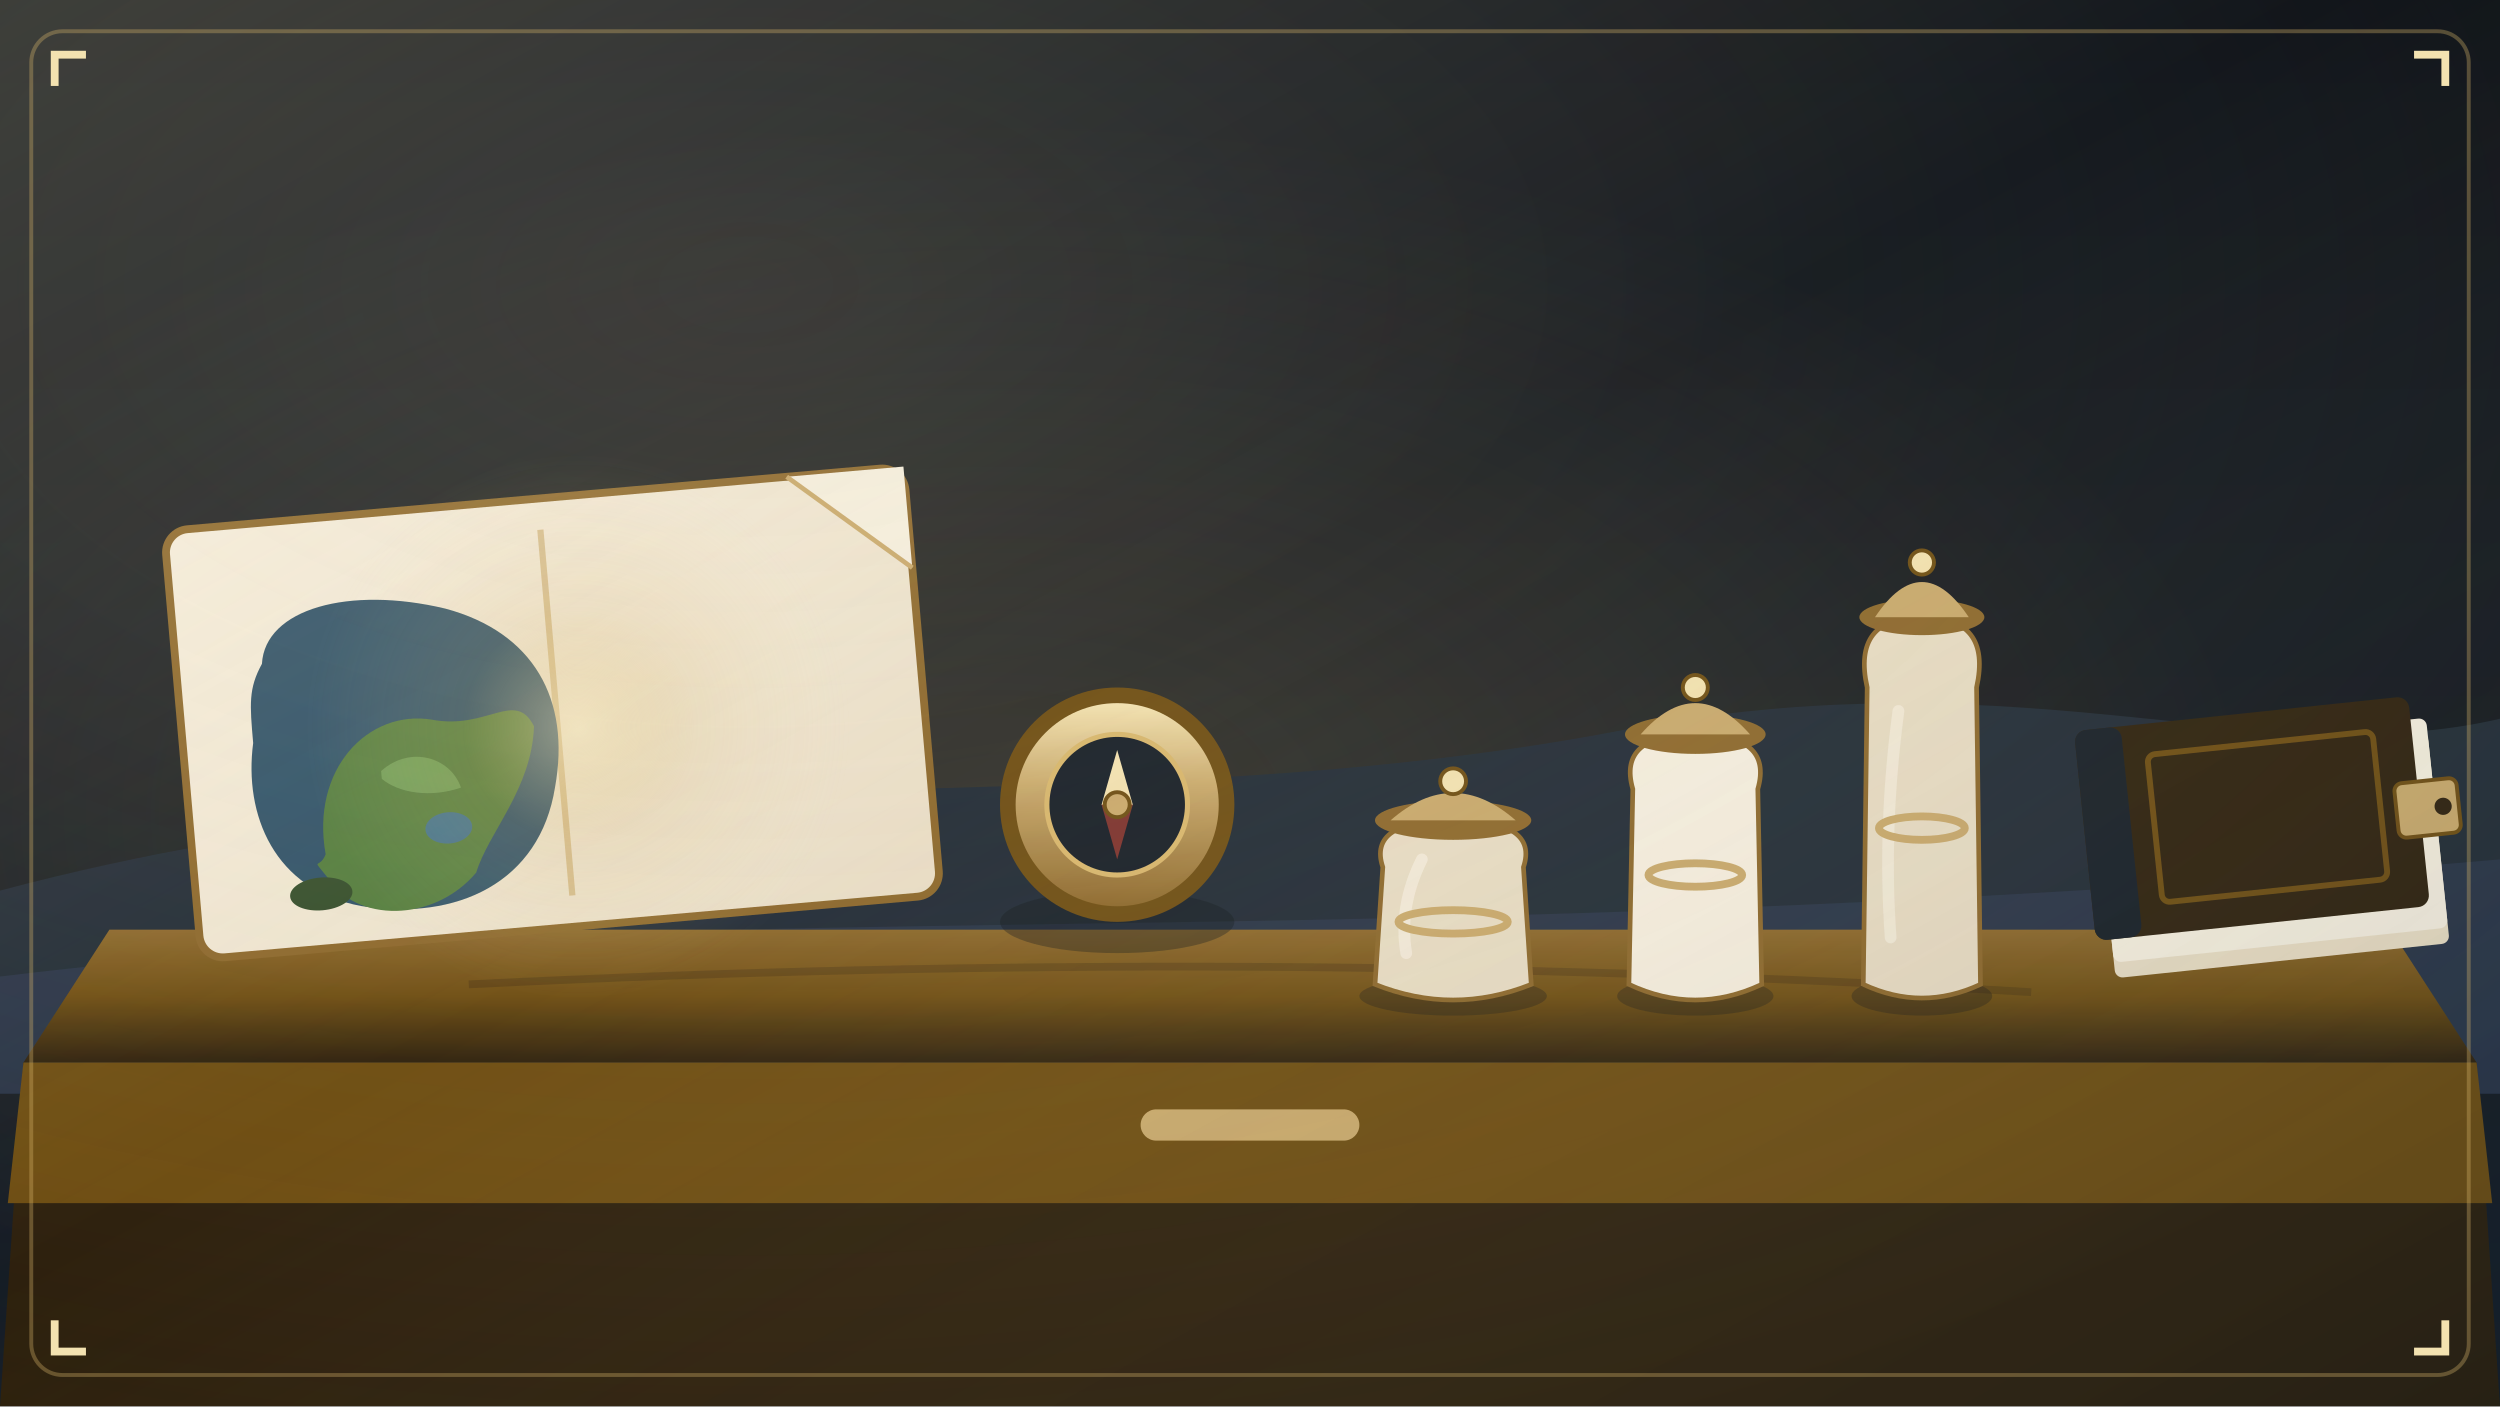
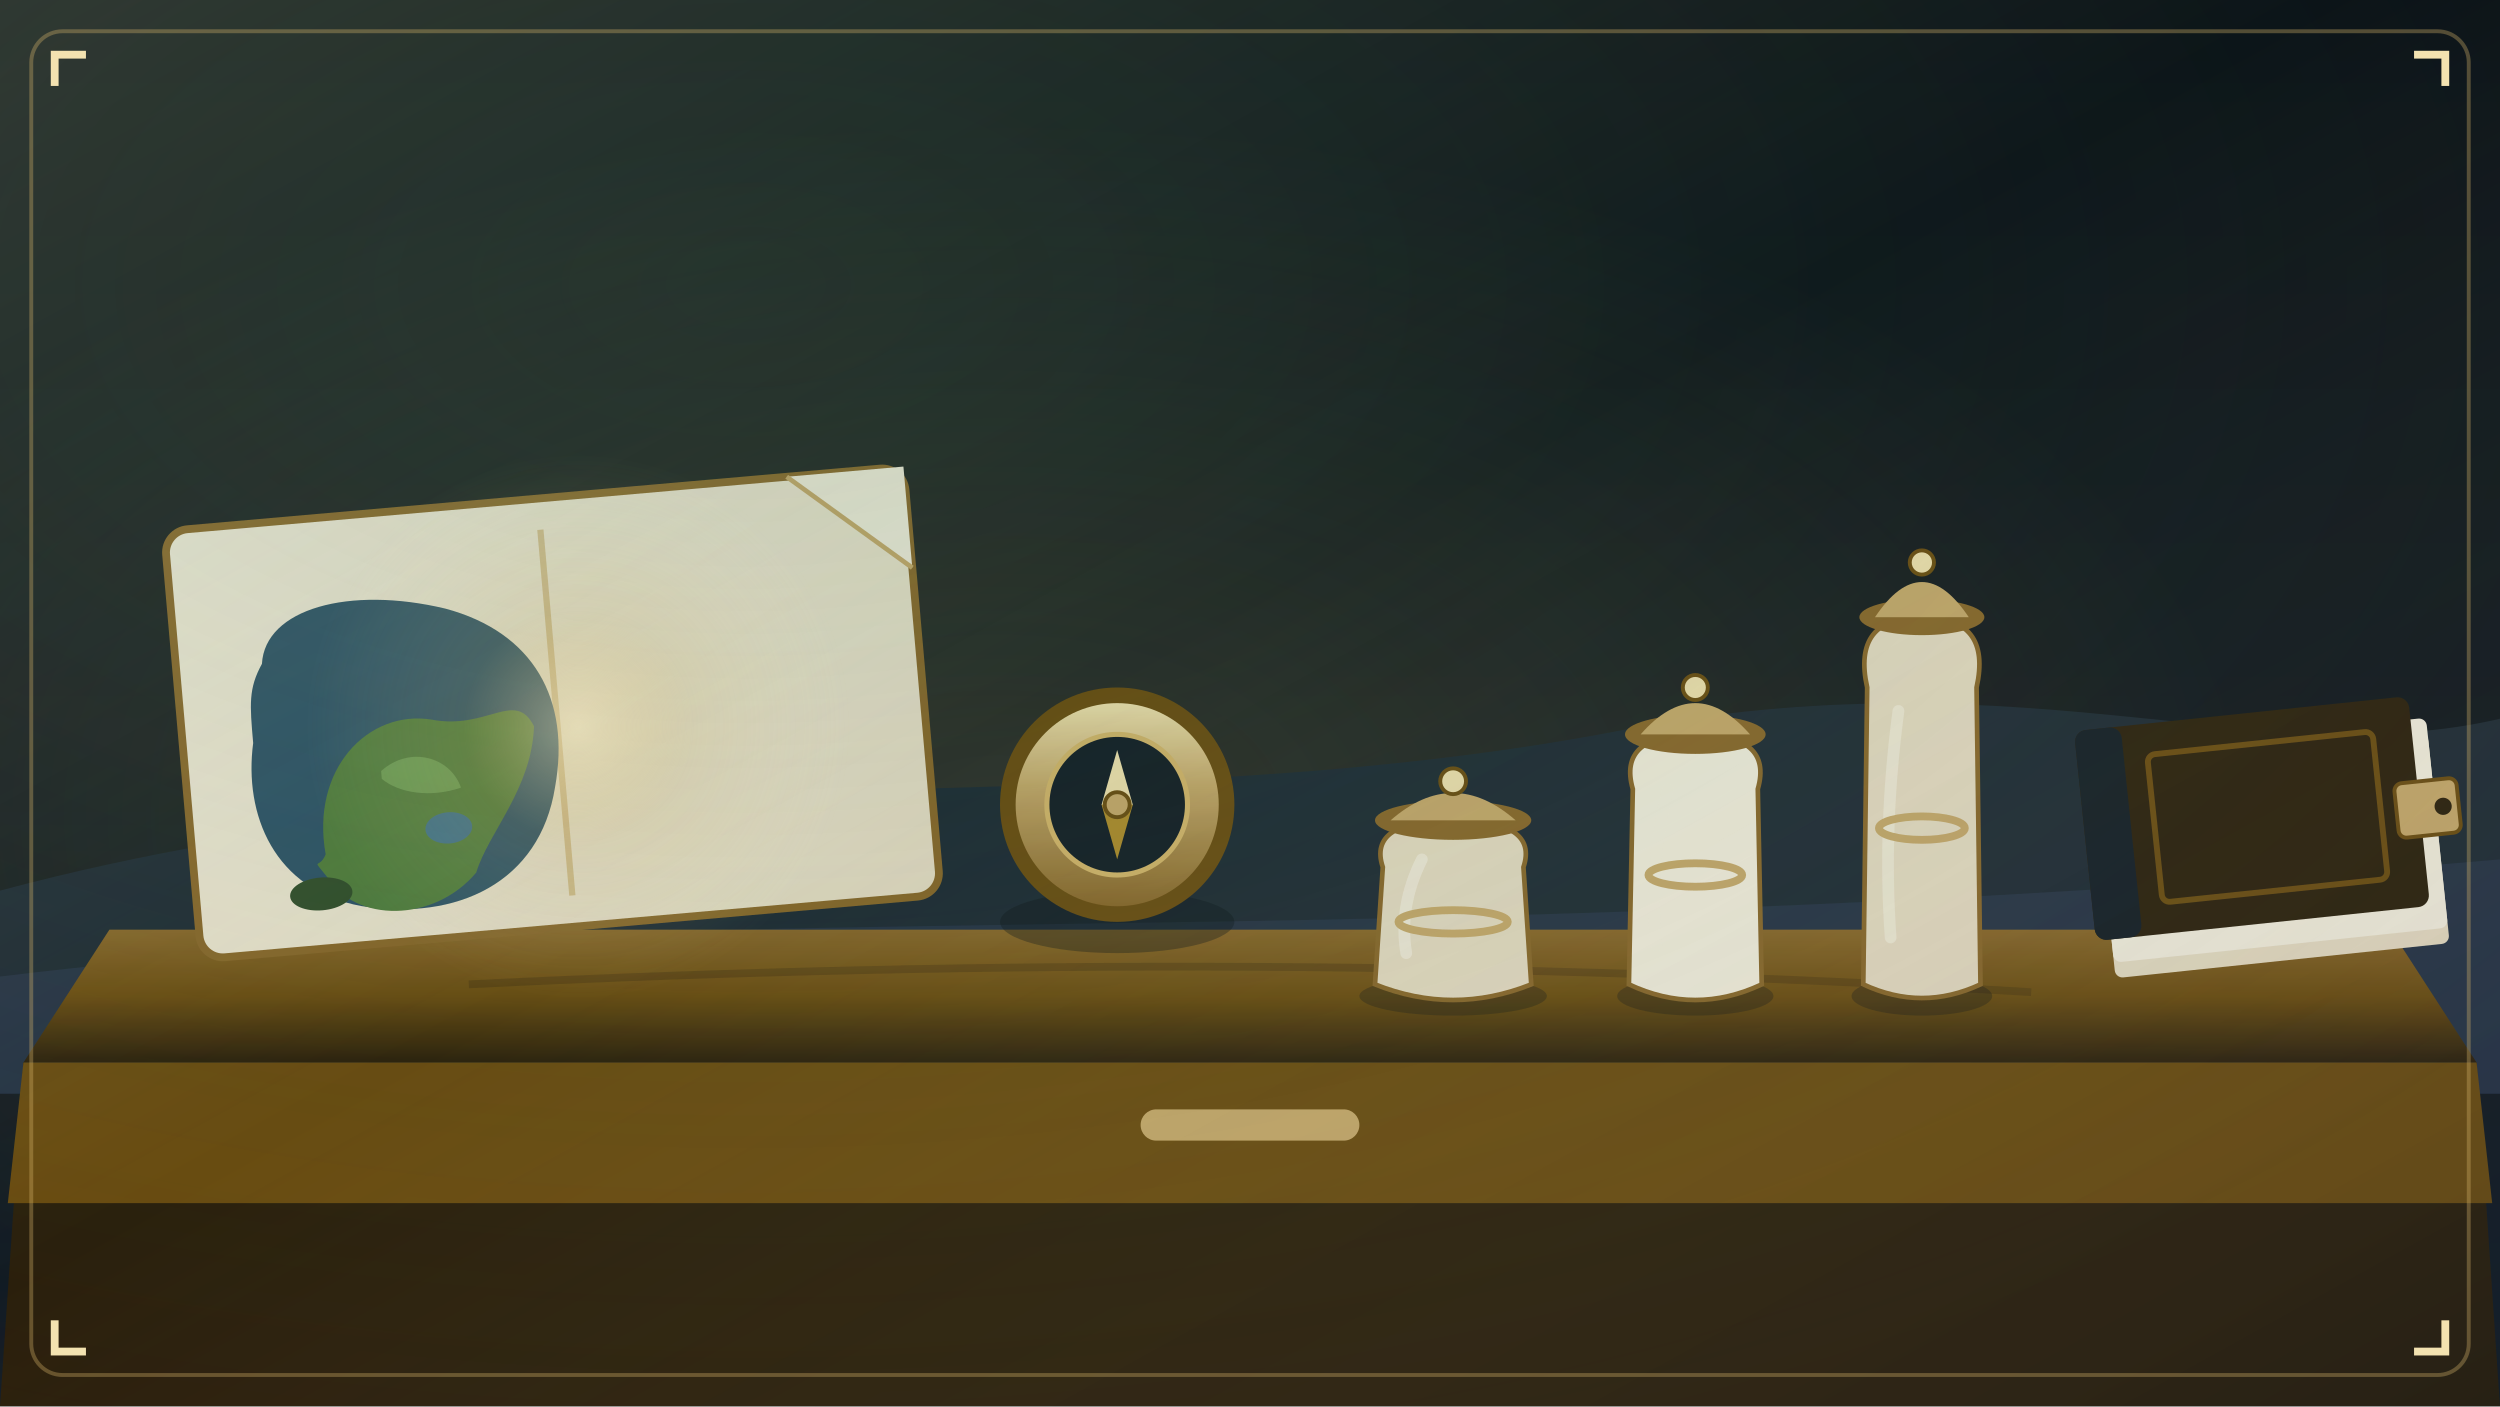
<svg xmlns="http://www.w3.org/2000/svg" viewBox="0 0 640 360" width="640" height="360">
  <defs id="lq-grade-defs">
    <linearGradient id="lq-key" x1="0" y1="0" x2="1" y2="1">
      <stop offset="0" stop-color="#f3e2b0" stop-opacity="0.16" />
      <stop offset="0.46" stop-color="#f3e2b0" stop-opacity="0" />
      <stop offset="1" stop-color="#163044" stop-opacity="0.18" />
    </linearGradient>
    <radialGradient id="lq-tint" cx="0.3" cy="0.2" r="0.9">
-       <stop offset="0" stop-color="#e8dcc4" stop-opacity="0.13" />
-       <stop offset="1" stop-color="#e8dcc4" stop-opacity="0" />
+       <stop offset="0" stop-color="#2f6a4a" stop-opacity="0.22" />
+       <stop offset="1" stop-color="#2f6a4a" stop-opacity="0" />
    </radialGradient>
    <radialGradient id="lq-gold" cx="0.5" cy="0.5" r="0.5">
      <stop offset="0" stop-color="#f3e2b0" stop-opacity="0.5" />
      <stop offset="0.42" stop-color="#d7b56a" stop-opacity="0.14" />
      <stop offset="1" stop-color="#f3e2b0" stop-opacity="0" />
    </radialGradient>
  </defs>
  <defs>
    <linearGradient id="pg-sky" x1="0" y1="0" x2="0" y2="1">
      <stop offset="0" stop-color="#0a0f15" />
      <stop offset="0.55" stop-color="#0e141c" />
      <stop offset="1" stop-color="#121a24" />
    </linearGradient>
    <linearGradient id="pg-wood" x1="0" y1="0" x2="0" y2="1">
      <stop offset="0" stop-color="#8a6528" />
      <stop offset="0.5" stop-color="#6b4a0e" />
      <stop offset="1" stop-color="#2a1d0a" />
    </linearGradient>
    <linearGradient id="pg-brass" x1="0" y1="0" x2="0" y2="1">
      <stop offset="0" stop-color="#f3e2b0" />
      <stop offset="0.4" stop-color="#c8a86a" />
      <stop offset="1" stop-color="#8a6528" />
    </linearGradient>
    <linearGradient id="pg-paper" x1="0" y1="0" x2="1" y2="1">
      <stop offset="0" stop-color="#f6efe0" />
      <stop offset="1" stop-color="#e8dcc4" />
    </linearGradient>
    <radialGradient id="pg-glow" cx="0.4" cy="0.58" r="0.5">
      <stop offset="0" stop-color="#d7b56a" stop-opacity="0.16" />
      <stop offset="1" stop-color="#d7b56a" stop-opacity="0" />
    </radialGradient>
  </defs>
  <rect width="640" height="360" fill="url(#pg-sky)" />
  <rect width="640" height="360" fill="url(#pg-glow)" />
  <path d="M0 228 C150 188 280 214 420 186 C520 168 580 198 640 184 L640 260 L0 260 Z" fill="#1c2733" />
  <path d="M0 250 C180 228 340 246 640 220 L640 280 L0 280 Z" fill="#243044" />
  <path d="M28 238 H612 L634 272 H6 Z" fill="url(#pg-wood)" />
  <path d="M120 252 Q320 242 520 254" fill="none" stroke="#2a1d0a" stroke-width="2" opacity="0.25" />
  <path d="M6 272 H634 L640 360 H0 Z" fill="#2a1d0a" />
  <path d="M6 272 H634 L638 308 H2 Z" fill="#6b4a0e" />
  <rect x="292" y="284" width="56" height="8" rx="4" fill="#c8a86a" />
  <g transform="translate(42 136) rotate(-5)">
    <rect width="190" height="110" rx="6" fill="url(#pg-paper)" stroke="#8a6528" stroke-width="2" />
    <path d="M96 8 V102" stroke="#c8a86a" stroke-width="1.6" opacity="0.65" />
    <path d="M22 36 C24 22 46 18 70 26 C92 34 100 52 94 74 C88 98 66 106 42 100 C20 94 14 74 18 56 C18 46 18 42 22 36 Z" fill="#2a4e66" />
    <path d="M34 86 C32 64 48 50 64 54 C78 58 86 48 90 58 C88 74 76 84 72 94 C60 106 40 104 34 92 C30 86 32 90 34 86 Z" fill="#4f7a3a" />
    <path d="M50 66 C58 60 68 64 70 72 C62 74 54 72 50 68 Z" fill="#6a9a52" />
    <ellipse cx="66" cy="82" rx="6" ry="4" fill="#3d6e8a" />
    <ellipse cx="32" cy="96" rx="8" ry="4.2" fill="#2f4a28" />
    <path d="M160 0 L190 0 L190 26 Z" fill="#f6efe0" />
    <path d="M160 0 L190 26" fill="none" stroke="#c8a86a" stroke-width="1.2" />
  </g>
  <ellipse cx="286" cy="236" rx="30" ry="8" fill="#0a0f15" opacity="0.35" />
  <circle cx="286" cy="206" r="30" fill="#6b4a0e" />
  <circle cx="286" cy="206" r="26" fill="url(#pg-brass)" />
  <circle cx="286" cy="206" r="18" fill="#121a24" />
  <circle cx="286" cy="206" r="18" fill="none" stroke="#d7b56a" stroke-width="1.3" />
  <path d="M286 192 L290 206 L286 210 L282 206 Z" fill="#f3e2b0" />
-   <path d="M286 220 L290 206 L282 206 Z" fill="#7a2e2a" />
+   <path d="M286 220 L290 206 L282 206 Z" fill="#b08a2a" />
  <circle cx="286" cy="206" r="3.2" fill="#c8a86a" stroke="#6b4a0e" stroke-width="1" />
  <g transform="translate(372 252)">
    <ellipse cx="0" cy="3" rx="24" ry="5" fill="#0a0f15" opacity="0.3" />
    <path d="M-20 0 L-18 -30 Q-22 -42 0 -42 Q22 -42 18 -30 L20 0 Q0 8 -20 0 Z" fill="#e8dcc4" stroke="#8a6528" stroke-width="1.2" />
    <path d="M-12 -8 Q-14 -20 -8 -32" fill="none" stroke="#f6efe0" stroke-width="3" stroke-linecap="round" opacity="0.75" />
    <ellipse cx="0" cy="-16" rx="14" ry="3" fill="none" stroke="#c8a86a" stroke-width="2" />
    <ellipse cx="0" cy="-42" rx="20" ry="5" fill="#8a6528" />
    <path d="M-16 -42 Q0 -56 16 -42 Z" fill="#c8a86a" />
    <circle cx="0" cy="-52" r="3.3" fill="#f3e2b0" stroke="#6b4a0e" stroke-width="1" />
  </g>
  <g transform="translate(434 252)">
    <ellipse cx="0" cy="3" rx="20" ry="5" fill="#0a0f15" opacity="0.3" />
    <path d="M-17 0 L-16 -50 Q-20 -64 0 -64 Q20 -64 16 -50 L17 0 Q0 8 -17 0 Z" fill="#f6efe0" stroke="#8a6528" stroke-width="1.2" />
    <path d="M-10 -10 Q-12 -30 -7 -50" fill="none" stroke="#f6efe0" stroke-width="3" stroke-linecap="round" opacity="0.55" />
    <ellipse cx="0" cy="-28" rx="12" ry="3" fill="none" stroke="#c8a86a" stroke-width="2" />
    <ellipse cx="0" cy="-64" rx="18" ry="5" fill="#8a6528" />
    <path d="M-14 -64 Q0 -80 14 -64 Z" fill="#c8a86a" />
    <circle cx="0" cy="-76" r="3.2" fill="#f3e2b0" stroke="#6b4a0e" stroke-width="1" />
  </g>
  <g transform="translate(492 252)">
    <ellipse cx="0" cy="3" rx="18" ry="5" fill="#0a0f15" opacity="0.3" />
    <path d="M-15 0 L-14 -76 Q-18 -94 0 -94 Q18 -94 14 -76 L15 0 Q0 7 -15 0 Z" fill="#e8dcc4" stroke="#8a6528" stroke-width="1.2" />
    <path d="M-8 -12 Q-10 -40 -6 -70" fill="none" stroke="#f6efe0" stroke-width="3" stroke-linecap="round" opacity="0.7" />
    <ellipse cx="0" cy="-40" rx="11" ry="3" fill="none" stroke="#c8a86a" stroke-width="2" />
    <ellipse cx="0" cy="-94" rx="16" ry="4.6" fill="#8a6528" />
    <path d="M-12 -94 Q0 -112 12 -94 Z" fill="#c8a86a" />
    <circle cx="0" cy="-108" r="3.1" fill="#f3e2b0" stroke="#6b4a0e" stroke-width="1" />
  </g>
  <g transform="translate(582 214) rotate(-6)">
    <rect x="-44" y="-22" width="86" height="54" rx="2" fill="#e8dcc4" />
    <rect x="-44" y="-26" width="86" height="54" rx="2" fill="#f6efe0" />
    <rect x="-48" y="-32" width="86" height="54" rx="3" fill="#2a1d0a" />
    <rect x="-48" y="-32" width="12" height="54" rx="3" fill="#121a24" />
    <rect x="-30" y="-24" width="58" height="38" rx="2" fill="none" stroke="#6b4a0e" stroke-width="1.5" />
    <rect x="32" y="-10" width="16" height="14" rx="2" fill="#c8a86a" stroke="#6b4a0e" stroke-width="1" />
    <circle cx="44" cy="-3" r="2.2" fill="#2a1d0a" />
  </g>
  <g id="lq-grade" pointer-events="none">
    <rect width="640" height="360" fill="url(#lq-key)" />
    <rect width="640" height="360" fill="url(#lq-tint)" />
    <circle cx="148" cy="186" r="70" fill="url(#lq-gold)" />
  </g>
  <rect x="8" y="8" width="624" height="344" rx="8" fill="none" stroke="#d7b56a" stroke-width="1" opacity="0.35" />
  <g fill="none" stroke="#f3e2b0" stroke-width="2" stroke-linecap="butt" stroke-linejoin="miter">
    <path d="M14 22 V14 H22" />
    <path d="M618 14 H626 V22" />
    <path d="M22 346 H14 V338" />
    <path d="M618 346 H626 V338" />
  </g>
</svg>
